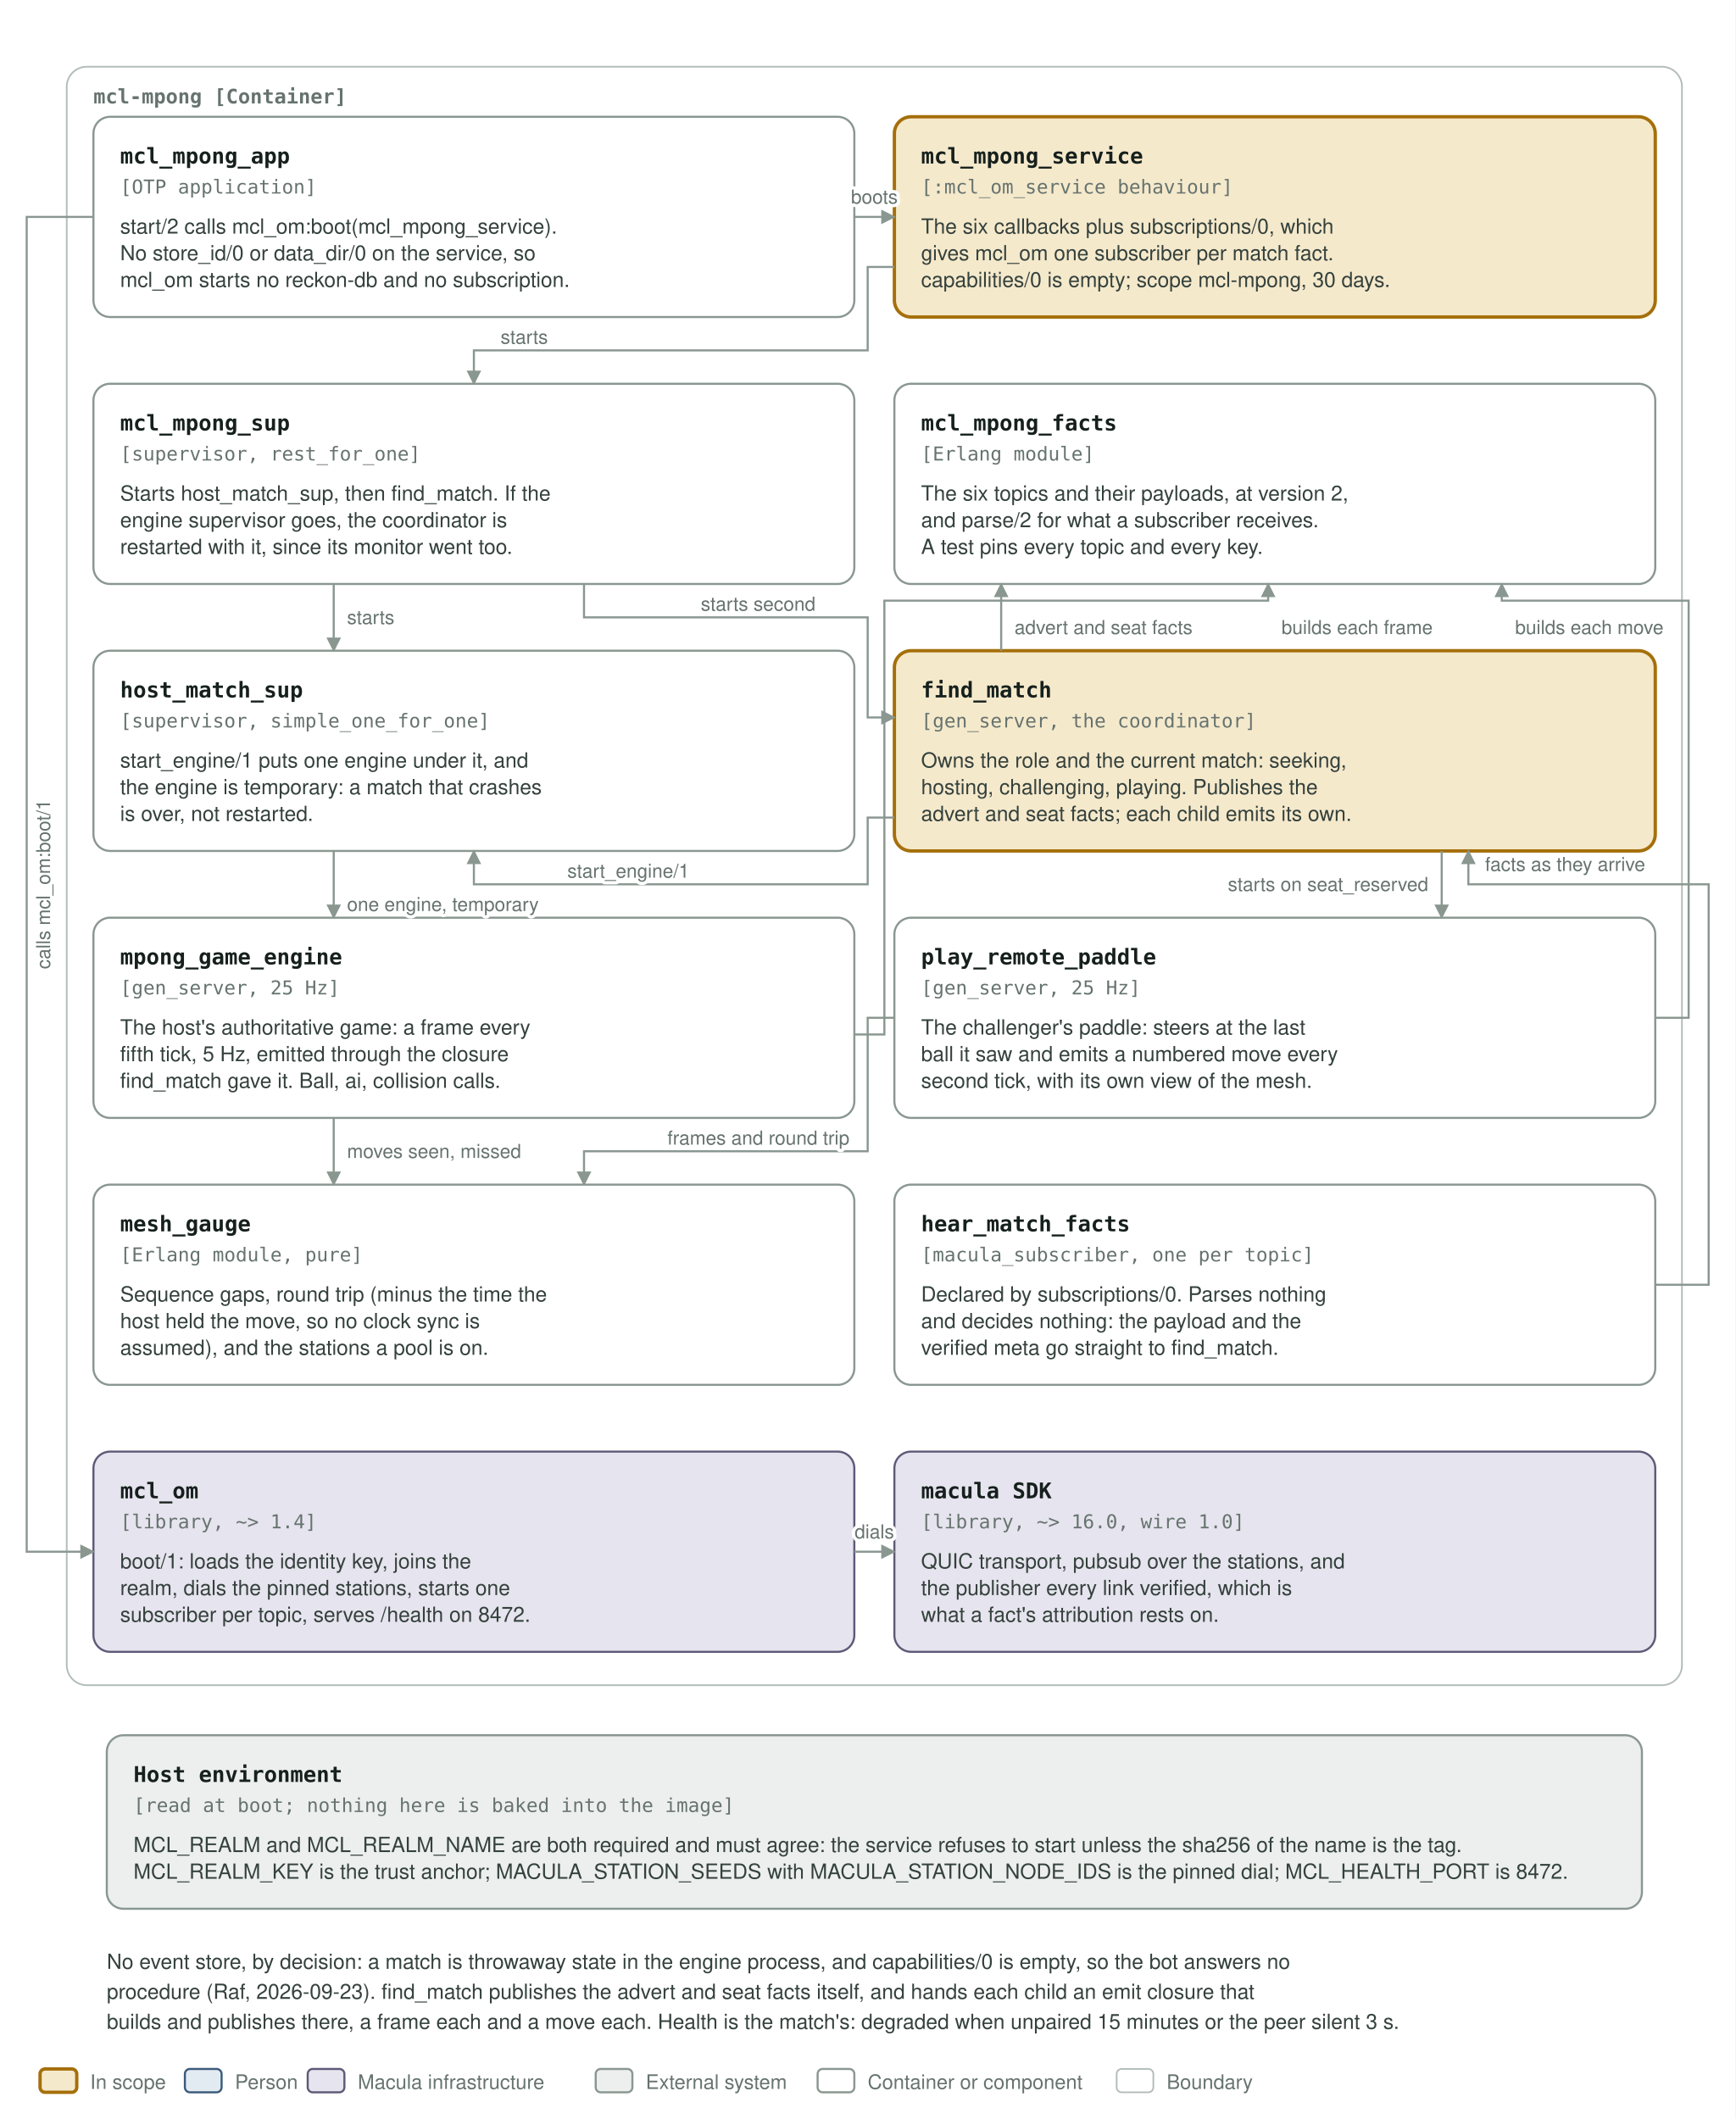
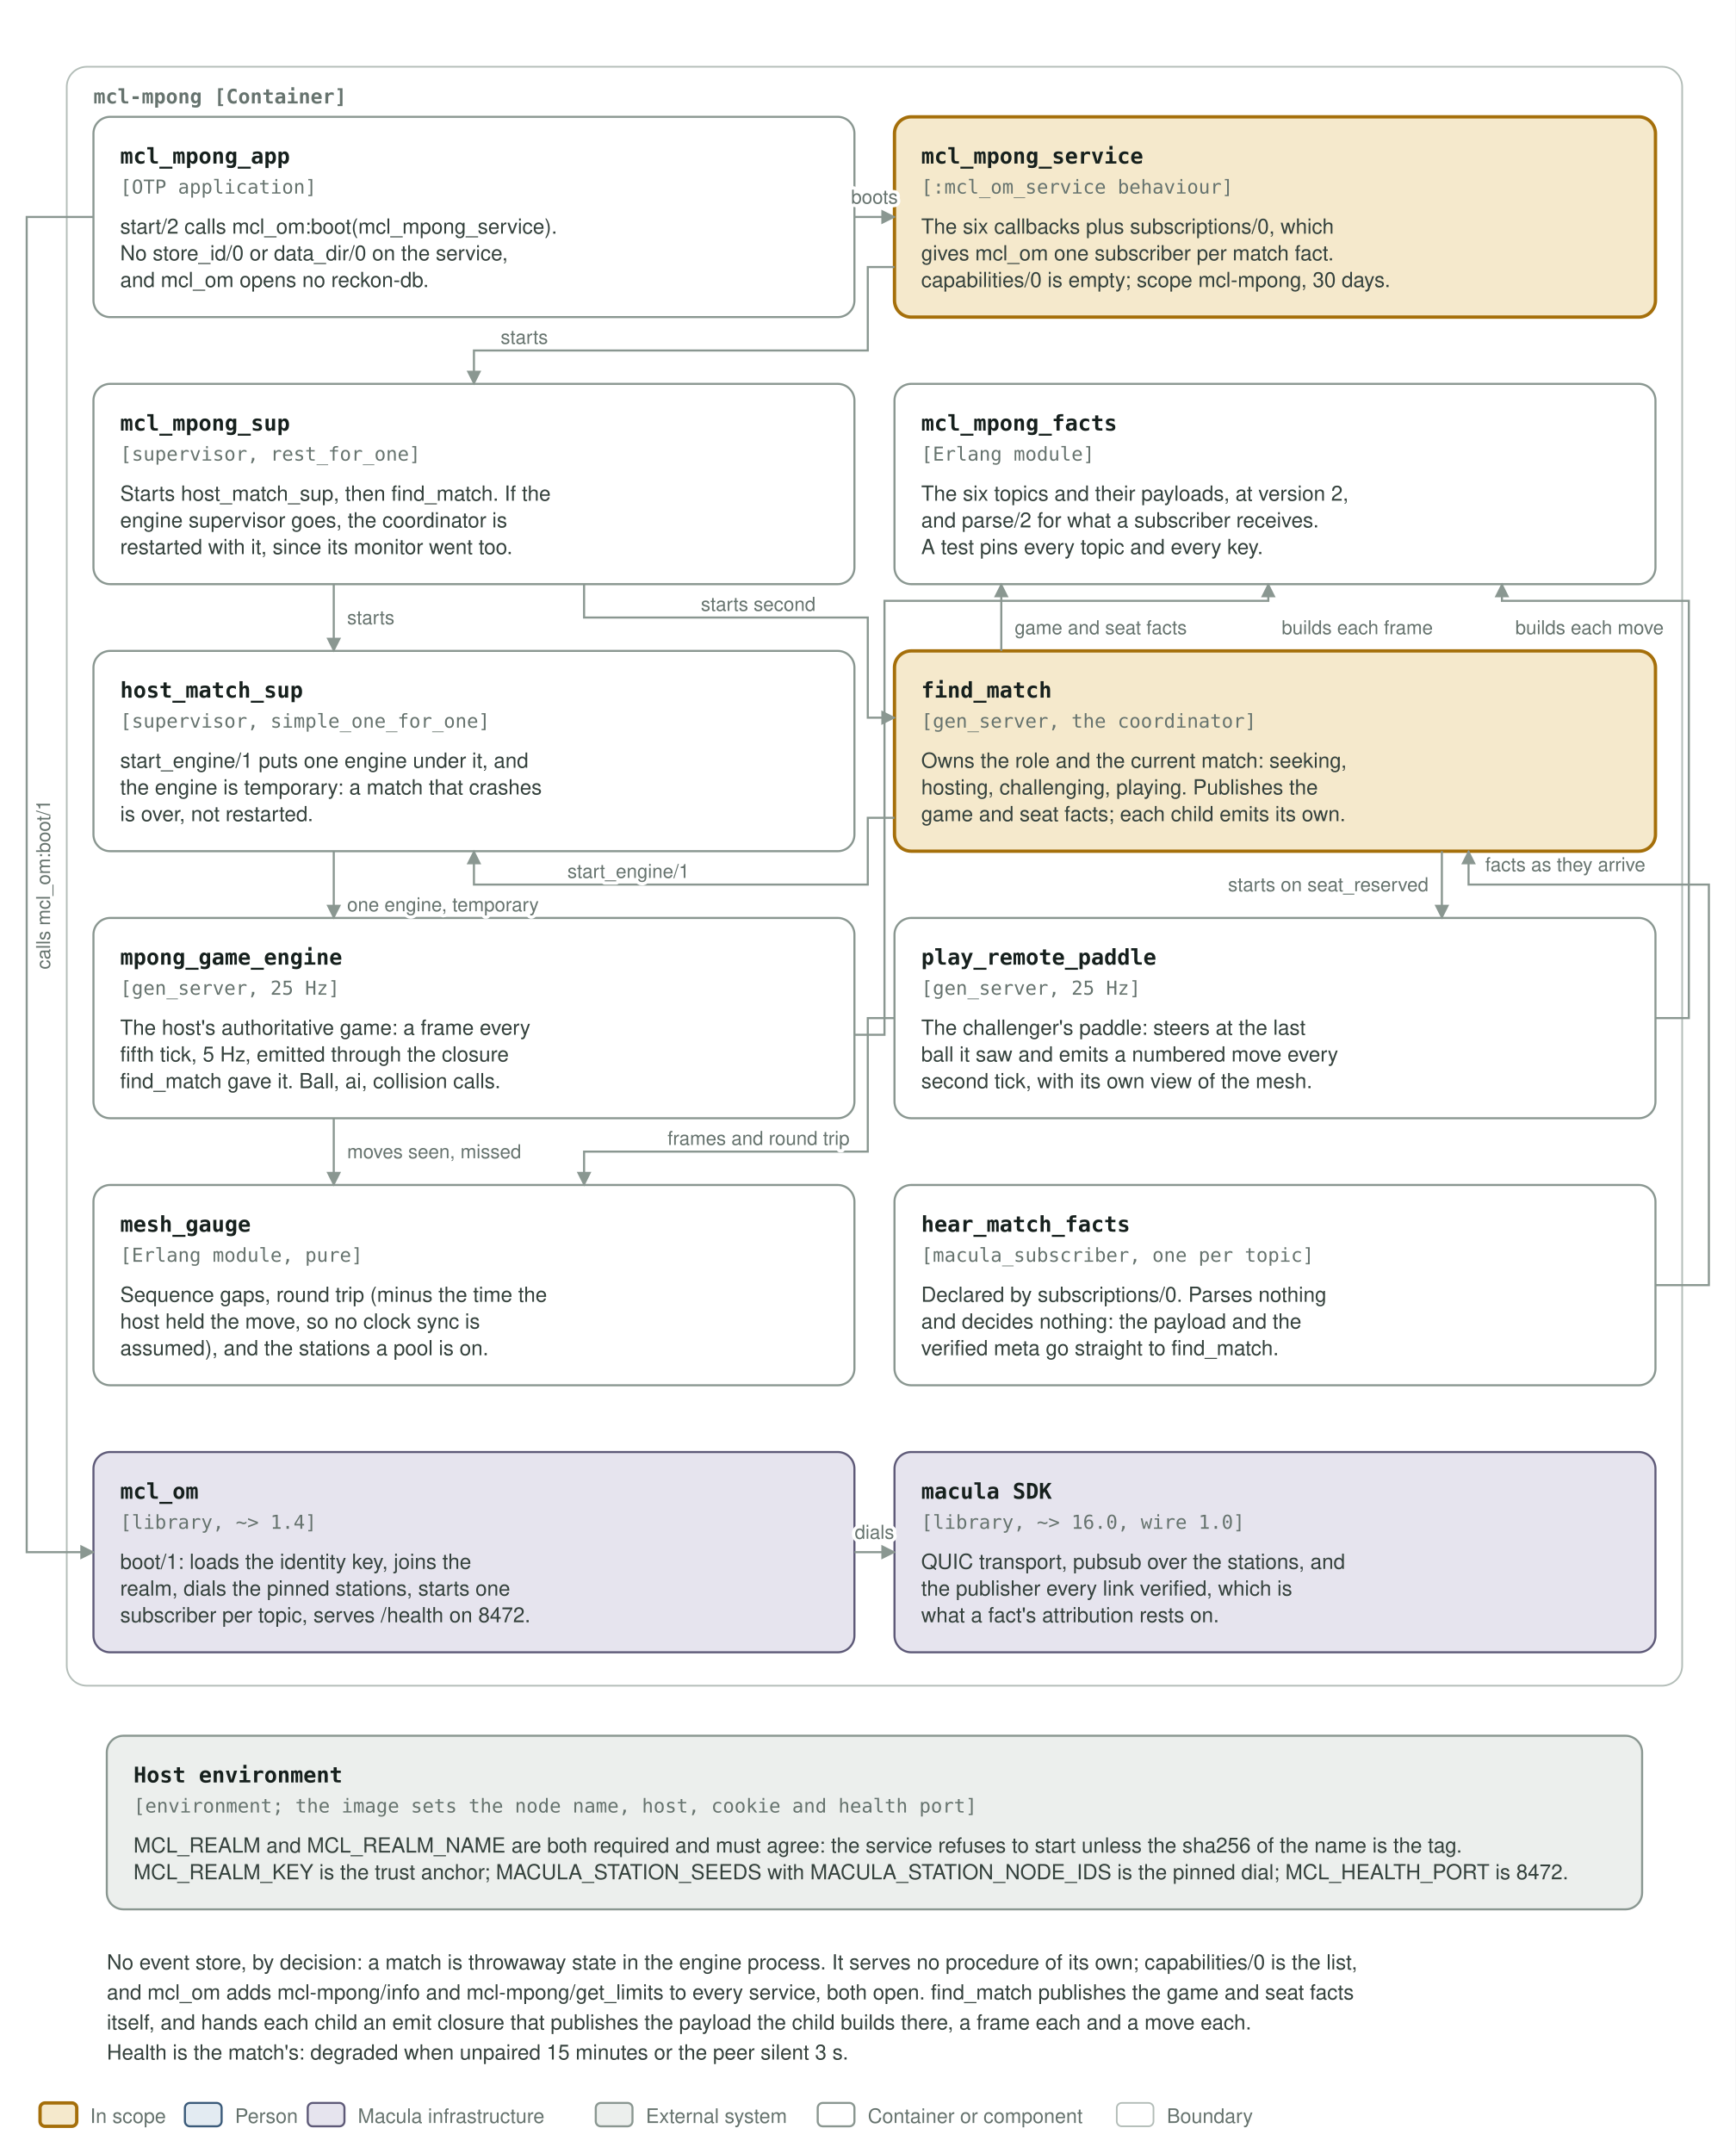
- <svg xmlns="http://www.w3.org/2000/svg" viewBox="0 0 1040 1270" role="img" aria-label="mcl-mpong components">
+ <svg xmlns="http://www.w3.org/2000/svg" viewBox="0 0 1040 1290" role="img" aria-label="mcl-mpong components">
  <style>
.t-name { font-family: "Atkinson Hyperlegible", "Segoe UI", system-ui, -apple-system, Helvetica, Arial, sans-serif; font-size: 15px; font-weight: 700; }
.t-desc { font-family: "Atkinson Hyperlegible", "Segoe UI", system-ui, -apple-system, Helvetica, Arial, sans-serif; font-size: 12.5px; }
.t-rel { font-family: "Atkinson Hyperlegible", "Segoe UI", system-ui, -apple-system, Helvetica, Arial, sans-serif; font-size: 11.5px; paint-order: stroke; stroke-width: 4px; stroke-linejoin: round; }
.t-code { font-family: "JetBrains Mono", ui-monospace, Menlo, Consolas, monospace; font-size: 13px; font-weight: 600; }
.t-type { font-family: "JetBrains Mono", ui-monospace, Menlo, Consolas, monospace; font-size: 11.5px; }
.t-bound { font-family: "JetBrains Mono", ui-monospace, Menlo, Consolas, monospace; font-size: 12px; font-weight: 600; }
.t-leg { font-family: "Atkinson Hyperlegible", "Segoe UI", system-ui, -apple-system, Helvetica, Arial, sans-serif; font-size: 12px; }
.edge { fill: none; stroke-width: 1.25; }
.edge-later { fill: none; stroke-width: 1.25; stroke-dasharray: 5 4; }
.bg { fill: #FFFFFF; }
.b-sys { fill: #F5E9CC; stroke: #A56F0A; stroke-width: 2; }
.b-per { fill: #E3EBF2; stroke: #3B5B7A; stroke-width: 1.25; }
.b-mac { fill: #E6E4EE; stroke: #5E5A78; stroke-width: 1.25; }
.b-ext { fill: #ECEFED; stroke: #8A9791; stroke-width: 1.25; }
.b-cmp { fill: #FFFFFF; stroke: #8A9791; stroke-width: 1.25; }
.b-later { fill: none; stroke: #8A9791; stroke-width: 1.25; stroke-dasharray: 5 4; }
.bound { fill: none; stroke: #B3BDB8; stroke-width: 1; }
.head { fill: #3B5B7A; }
.t-name, .t-code { fill: #16201D; }
.t-type, .t-bound, .t-leg { fill: #66736E; }
.t-desc { fill: #34413C; }
.t-rel { fill: #66736E; stroke: #FFFFFF; }
.edge, .edge-later { stroke: #8A9791; }
.arrowhead { fill: #8A9791; }
@media (prefers-color-scheme: dark) {
.bg { fill: #171F1C; }
.b-sys { fill: #3A2E13; stroke: #E3AA3C; }
.b-per { fill: #1D2A36; stroke: #8EB4D8; }
.b-mac { fill: #26243A; stroke: #A9A4C8; }
.b-ext { fill: #1C2421; stroke: #7D8B85; }
.b-cmp { fill: #171F1C; stroke: #7D8B85; }
.b-later { stroke: #7D8B85; }
.bound { stroke: #4A5752; }
.head { fill: #8EB4D8; }
.t-name, .t-code { fill: #E6ECE9; }
.t-type, .t-bound, .t-leg { fill: #93A09A; }
.t-desc { fill: #C3CDC8; }
.t-rel { fill: #93A09A; stroke: #171F1C; }
.edge, .edge-later { stroke: #7D8B85; }
.arrowhead { fill: #7D8B85; }
}
</style>
  <defs>
    <marker id="a" viewBox="0 0 10 10" refX="9" refY="5" markerWidth="7" markerHeight="7" orient="auto-start-reverse">
      <path class="arrowhead" d="M0 0L10 5L0 10z" />
    </marker>
  </defs>
-   <rect class="bg" x="0" y="0" width="1040" height="1270" />
+   <rect class="bg" x="0" y="0" width="1040" height="1290" />
  <rect class="bound" x="40" y="40" width="968" height="970" rx="12" />
  <text class="t-bound" x="56" y="62">mcl-mpong [Container]</text>
  <rect class="b-cmp" x="56" y="70" width="456" height="120" rx="10" />
  <text class="t-code" x="72" y="98">mcl_mpong_app</text>
  <text class="t-type" x="72" y="116">[OTP application]</text>
  <text class="t-desc" x="72" y="140">start/2 calls mcl_om:boot(mcl_mpong_service).</text>
-   <text class="t-desc" x="72" y="156">No store_id/0 or data_dir/0 on the service, so</text>
-   <text class="t-desc" x="72" y="172">mcl_om starts no reckon-db and no subscription.</text>
+   <text class="t-desc" x="72" y="156">No store_id/0 or data_dir/0 on the service,</text>
+   <text class="t-desc" x="72" y="172">and mcl_om opens no reckon-db.</text>
  <rect class="b-sys" x="536" y="70" width="456" height="120" rx="10" />
  <text class="t-code" x="552" y="98">mcl_mpong_service</text>
  <text class="t-type" x="552" y="116">[:mcl_om_service behaviour]</text>
  <text class="t-desc" x="552" y="140">The six callbacks plus subscriptions/0, which</text>
  <text class="t-desc" x="552" y="156">gives mcl_om one subscriber per match fact.</text>
  <text class="t-desc" x="552" y="172">capabilities/0 is empty; scope mcl-mpong, 30 days.</text>
  <rect class="b-cmp" x="56" y="230" width="456" height="120" rx="10" />
  <text class="t-code" x="72" y="258">mcl_mpong_sup</text>
  <text class="t-type" x="72" y="276">[supervisor, rest_for_one]</text>
  <text class="t-desc" x="72" y="300">Starts host_match_sup, then find_match. If the</text>
  <text class="t-desc" x="72" y="316">engine supervisor goes, the coordinator is</text>
  <text class="t-desc" x="72" y="332">restarted with it, since its monitor went too.</text>
  <rect class="b-cmp" x="536" y="230" width="456" height="120" rx="10" />
  <text class="t-code" x="552" y="258">mcl_mpong_facts</text>
  <text class="t-type" x="552" y="276">[Erlang module]</text>
  <text class="t-desc" x="552" y="300">The six topics and their payloads, at version 2,</text>
  <text class="t-desc" x="552" y="316">and parse/2 for what a subscriber receives.</text>
  <text class="t-desc" x="552" y="332">A test pins every topic and every key.</text>
  <rect class="b-cmp" x="56" y="390" width="456" height="120" rx="10" />
  <text class="t-code" x="72" y="418">host_match_sup</text>
  <text class="t-type" x="72" y="436">[supervisor, simple_one_for_one]</text>
  <text class="t-desc" x="72" y="460">start_engine/1 puts one engine under it, and</text>
  <text class="t-desc" x="72" y="476">the engine is temporary: a match that crashes</text>
  <text class="t-desc" x="72" y="492">is over, not restarted.</text>
  <rect class="b-sys" x="536" y="390" width="456" height="120" rx="10" />
  <text class="t-code" x="552" y="418">find_match</text>
  <text class="t-type" x="552" y="436">[gen_server, the coordinator]</text>
  <text class="t-desc" x="552" y="460">Owns the role and the current match: seeking,</text>
  <text class="t-desc" x="552" y="476">hosting, challenging, playing. Publishes the</text>
-   <text class="t-desc" x="552" y="492">advert and seat facts; each child emits its own.</text>
+   <text class="t-desc" x="552" y="492">game and seat facts; each child emits its own.</text>
  <rect class="b-cmp" x="56" y="550" width="456" height="120" rx="10" />
  <text class="t-code" x="72" y="578">mpong_game_engine</text>
  <text class="t-type" x="72" y="596">[gen_server, 25 Hz]</text>
  <text class="t-desc" x="72" y="620">The host's authoritative game: a frame every</text>
  <text class="t-desc" x="72" y="636">fifth tick, 5 Hz, emitted through the closure</text>
  <text class="t-desc" x="72" y="652">find_match gave it. Ball, ai, collision calls.</text>
  <rect class="b-cmp" x="536" y="550" width="456" height="120" rx="10" />
  <text class="t-code" x="552" y="578">play_remote_paddle</text>
  <text class="t-type" x="552" y="596">[gen_server, 25 Hz]</text>
  <text class="t-desc" x="552" y="620">The challenger's paddle: steers at the last</text>
  <text class="t-desc" x="552" y="636">ball it saw and emits a numbered move every</text>
  <text class="t-desc" x="552" y="652">second tick, with its own view of the mesh.</text>
  <rect class="b-cmp" x="56" y="710" width="456" height="120" rx="10" />
  <text class="t-code" x="72" y="738">mesh_gauge</text>
  <text class="t-type" x="72" y="756">[Erlang module, pure]</text>
  <text class="t-desc" x="72" y="780">Sequence gaps, round trip (minus the time the</text>
  <text class="t-desc" x="72" y="796">host held the move, so no clock sync is</text>
  <text class="t-desc" x="72" y="812">assumed), and the stations a pool is on.</text>
  <rect class="b-cmp" x="536" y="710" width="456" height="120" rx="10" />
  <text class="t-code" x="552" y="738">hear_match_facts</text>
  <text class="t-type" x="552" y="756">[macula_subscriber, one per topic]</text>
  <text class="t-desc" x="552" y="780">Declared by subscriptions/0. Parses nothing</text>
  <text class="t-desc" x="552" y="796">and decides nothing: the payload and the</text>
  <text class="t-desc" x="552" y="812">verified meta go straight to find_match.</text>
  <rect class="b-mac" x="56" y="870" width="456" height="120" rx="10" />
  <text class="t-code" x="72" y="898">mcl_om</text>
  <text class="t-type" x="72" y="916">[library, ~&gt; 1.4]</text>
  <text class="t-desc" x="72" y="940">boot/1: loads the identity key, joins the</text>
  <text class="t-desc" x="72" y="956">realm, dials the pinned stations, starts one</text>
  <text class="t-desc" x="72" y="972">subscriber per topic, serves /health on 8472.</text>
  <rect class="b-mac" x="536" y="870" width="456" height="120" rx="10" />
  <text class="t-code" x="552" y="898">macula SDK</text>
  <text class="t-type" x="552" y="916">[library, ~&gt; 16.0, wire 1.0]</text>
  <text class="t-desc" x="552" y="940">QUIC transport, pubsub over the stations, and</text>
  <text class="t-desc" x="552" y="956">the publisher every link verified, which is</text>
  <text class="t-desc" x="552" y="972">what a fact's attribution rests on.</text>
  <path class="edge" d="M56 130H16V930H56" marker-end="url(#a)" />
  <text class="t-rel" x="30" y="530" text-anchor="middle" transform="rotate(-90 30 530)">calls mcl_om:boot/1</text>
  <path class="edge" d="M512 130H536" marker-end="url(#a)" />
  <text class="t-rel" x="524" y="122" text-anchor="middle">boots</text>
  <path class="edge" d="M536 160H520V210H284V230" marker-end="url(#a)" />
  <text class="t-rel" x="300" y="206">starts</text>
  <path class="edge" d="M200 350V390" marker-end="url(#a)" />
  <text class="t-rel" x="208" y="374">starts</text>
  <path class="edge" d="M350 350V370H520V430H536" marker-end="url(#a)" />
  <text class="t-rel" x="420" y="366">starts second</text>
  <path class="edge" d="M536 490H520V530H284V510" marker-end="url(#a)" />
  <text class="t-rel" x="340" y="526">start_engine/1</text>
  <path class="edge" d="M200 510V550" marker-end="url(#a)" />
  <text class="t-rel" x="208" y="546">one engine, temporary</text>
  <path class="edge" d="M864 510V550" marker-end="url(#a)" />
  <text class="t-rel" x="856" y="534" text-anchor="end">starts on seat_reserved</text>
  <path class="edge" d="M600 390V350" marker-end="url(#a)" />
-   <text class="t-rel" x="608" y="380">advert and seat facts</text>
+   <text class="t-rel" x="608" y="380">game and seat facts</text>
  <path class="edge" d="M512 620H530V360H760V350" marker-end="url(#a)" />
  <text class="t-rel" x="768" y="380">builds each frame</text>
  <path class="edge" d="M992 610H1012V360H900V350" marker-end="url(#a)" />
  <text class="t-rel" x="908" y="380">builds each move</text>
  <path class="edge" d="M200 670V710" marker-end="url(#a)" />
  <text class="t-rel" x="208" y="694">moves seen, missed</text>
  <path class="edge" d="M536 610H520V690H350V710" marker-end="url(#a)" />
  <text class="t-rel" x="400" y="686">frames and round trip</text>
  <path class="edge" d="M992 770H1024V530H880V510" marker-end="url(#a)" />
  <text class="t-rel" x="890" y="522">facts as they arrive</text>
  <path class="edge" d="M512 930H536" marker-end="url(#a)" />
  <text class="t-rel" x="524" y="922" text-anchor="middle">dials</text>
  <rect class="b-ext" x="64" y="1040" width="920" height="104" rx="10" />
  <text class="t-code" x="80" y="1068">Host environment</text>
-   <text class="t-type" x="80" y="1086">[read at boot; nothing here is baked into the image]</text>
+   <text class="t-type" x="80" y="1086">[environment; the image sets the node name, host, cookie and health port]</text>
  <text class="t-desc" x="80" y="1110">MCL_REALM and MCL_REALM_NAME are both required and must agree: the service refuses to start unless the sha256 of the name is the tag.</text>
  <text class="t-desc" x="80" y="1126">MCL_REALM_KEY is the trust anchor; MACULA_STATION_SEEDS with MACULA_STATION_NODE_IDS is the pinned dial; MCL_HEALTH_PORT is 8472.</text>
-   <text class="t-desc" x="64" y="1180">No event store, by decision: a match is throwaway state in the engine process, and capabilities/0 is empty, so the bot answers no</text>
-   <text class="t-desc" x="64" y="1198">procedure (Raf, 2026-09-23). find_match publishes the advert and seat facts itself, and hands each child an emit closure that</text>
-   <text class="t-desc" x="64" y="1216">builds and publishes there, a frame each and a move each. Health is the match's: degraded when unpaired 15 minutes or the peer silent 3 s.</text>
-   <rect class="b-sys" x="24" y="1240" width="22" height="14" rx="3" />
-   <text class="t-leg" x="54" y="1252">In scope</text>
-   <rect class="b-per" x="110.8" y="1240" width="22" height="14" rx="3" />
-   <text class="t-leg" x="140.8" y="1252">Person</text>
-   <rect class="b-mac" x="184.4" y="1240" width="22" height="14" rx="3" />
-   <text class="t-leg" x="214.4" y="1252">Macula infrastructure</text>
-   <rect class="b-ext" x="357.0" y="1240" width="22" height="14" rx="3" />
-   <text class="t-leg" x="387.0" y="1252">External system</text>
-   <rect class="b-cmp" x="490.0" y="1240" width="22" height="14" rx="3" />
-   <text class="t-leg" x="520.0" y="1252">Container or component</text>
-   <rect class="bound" x="669.2" y="1240" width="22" height="14" rx="3" />
-   <text class="t-leg" x="699.2" y="1252">Boundary</text>
+   <text class="t-desc" x="64" y="1180">No event store, by decision: a match is throwaway state in the engine process. It serves no procedure of its own; capabilities/0 is the list,</text>
+   <text class="t-desc" x="64" y="1198">and mcl_om adds mcl-mpong/info and mcl-mpong/get_limits to every service, both open. find_match publishes the game and seat facts</text>
+   <text class="t-desc" x="64" y="1216">itself, and hands each child an emit closure that publishes the payload the child builds there, a frame each and a move each.</text>
+   <text class="t-desc" x="64" y="1234">Health is the match's: degraded when unpaired 15 minutes or the peer silent 3 s.</text>
+   <rect class="b-sys" x="24" y="1260" width="22" height="14" rx="3" />
+   <text class="t-leg" x="54" y="1272">In scope</text>
+   <rect class="b-per" x="110.8" y="1260" width="22" height="14" rx="3" />
+   <text class="t-leg" x="140.8" y="1272">Person</text>
+   <rect class="b-mac" x="184.4" y="1260" width="22" height="14" rx="3" />
+   <text class="t-leg" x="214.4" y="1272">Macula infrastructure</text>
+   <rect class="b-ext" x="357.0" y="1260" width="22" height="14" rx="3" />
+   <text class="t-leg" x="387.0" y="1272">External system</text>
+   <rect class="b-cmp" x="490.0" y="1260" width="22" height="14" rx="3" />
+   <text class="t-leg" x="520.0" y="1272">Container or component</text>
+   <rect class="bound" x="669.2" y="1260" width="22" height="14" rx="3" />
+   <text class="t-leg" x="699.2" y="1272">Boundary</text>
</svg>
